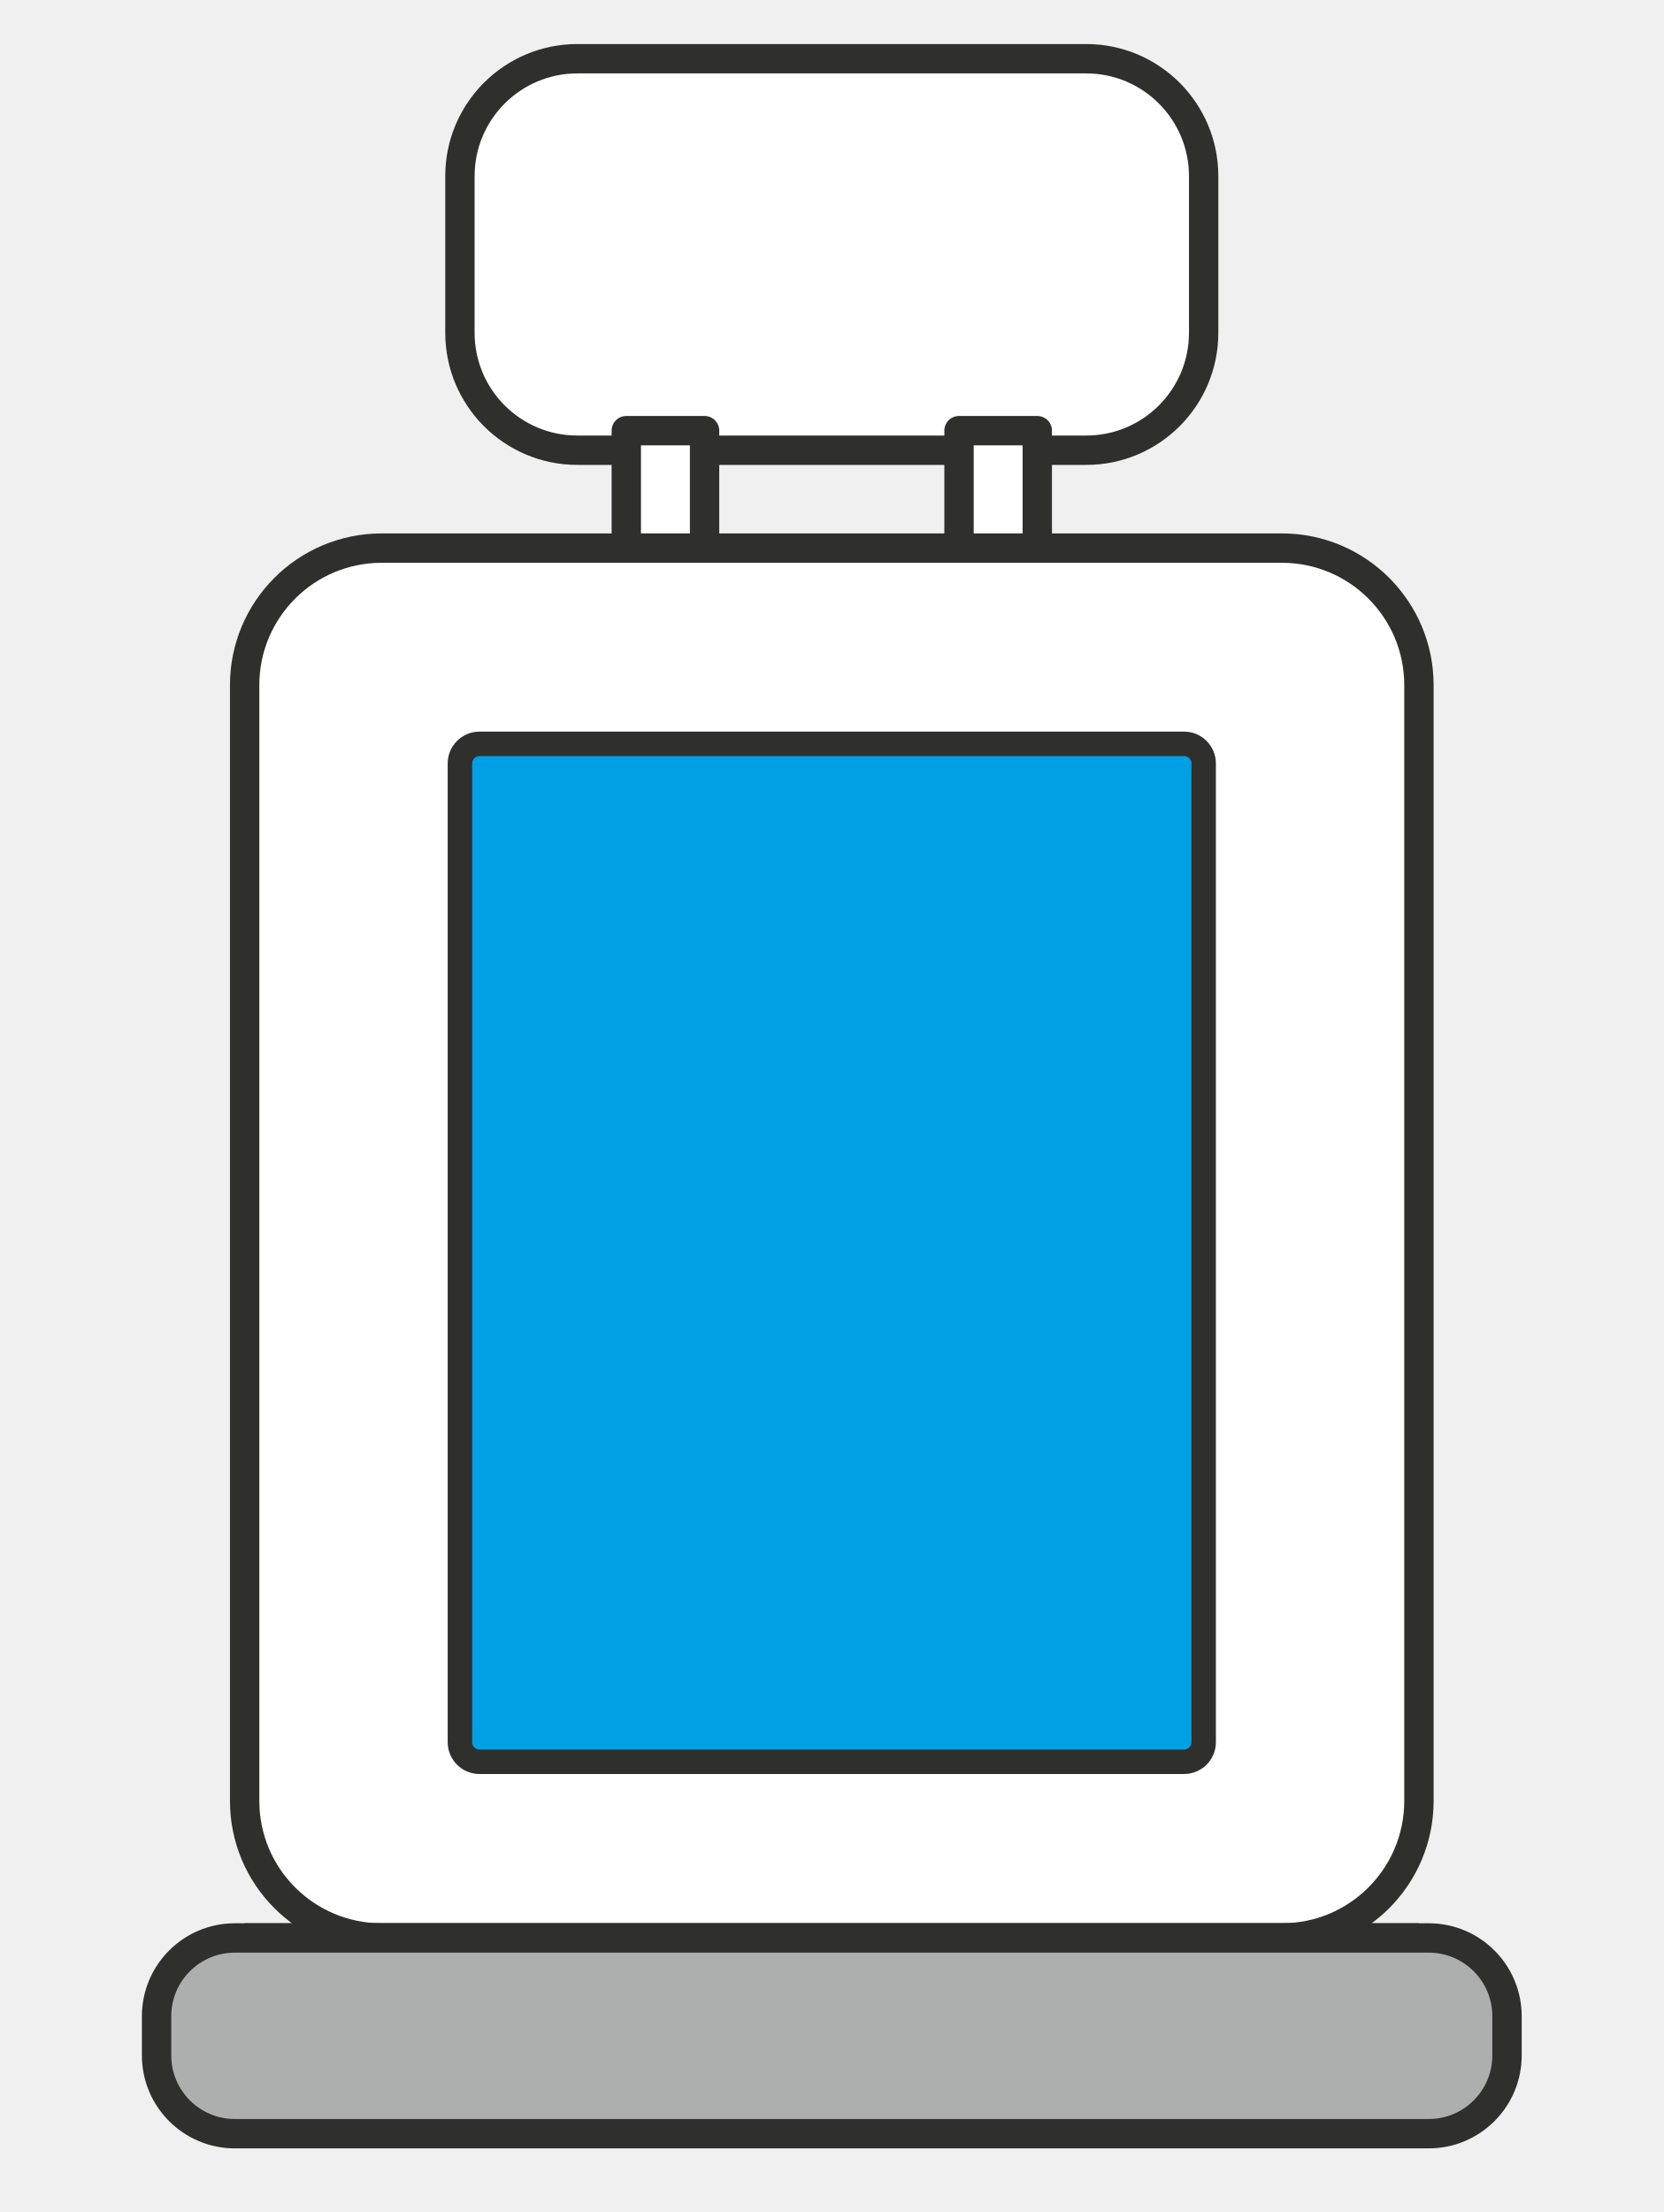
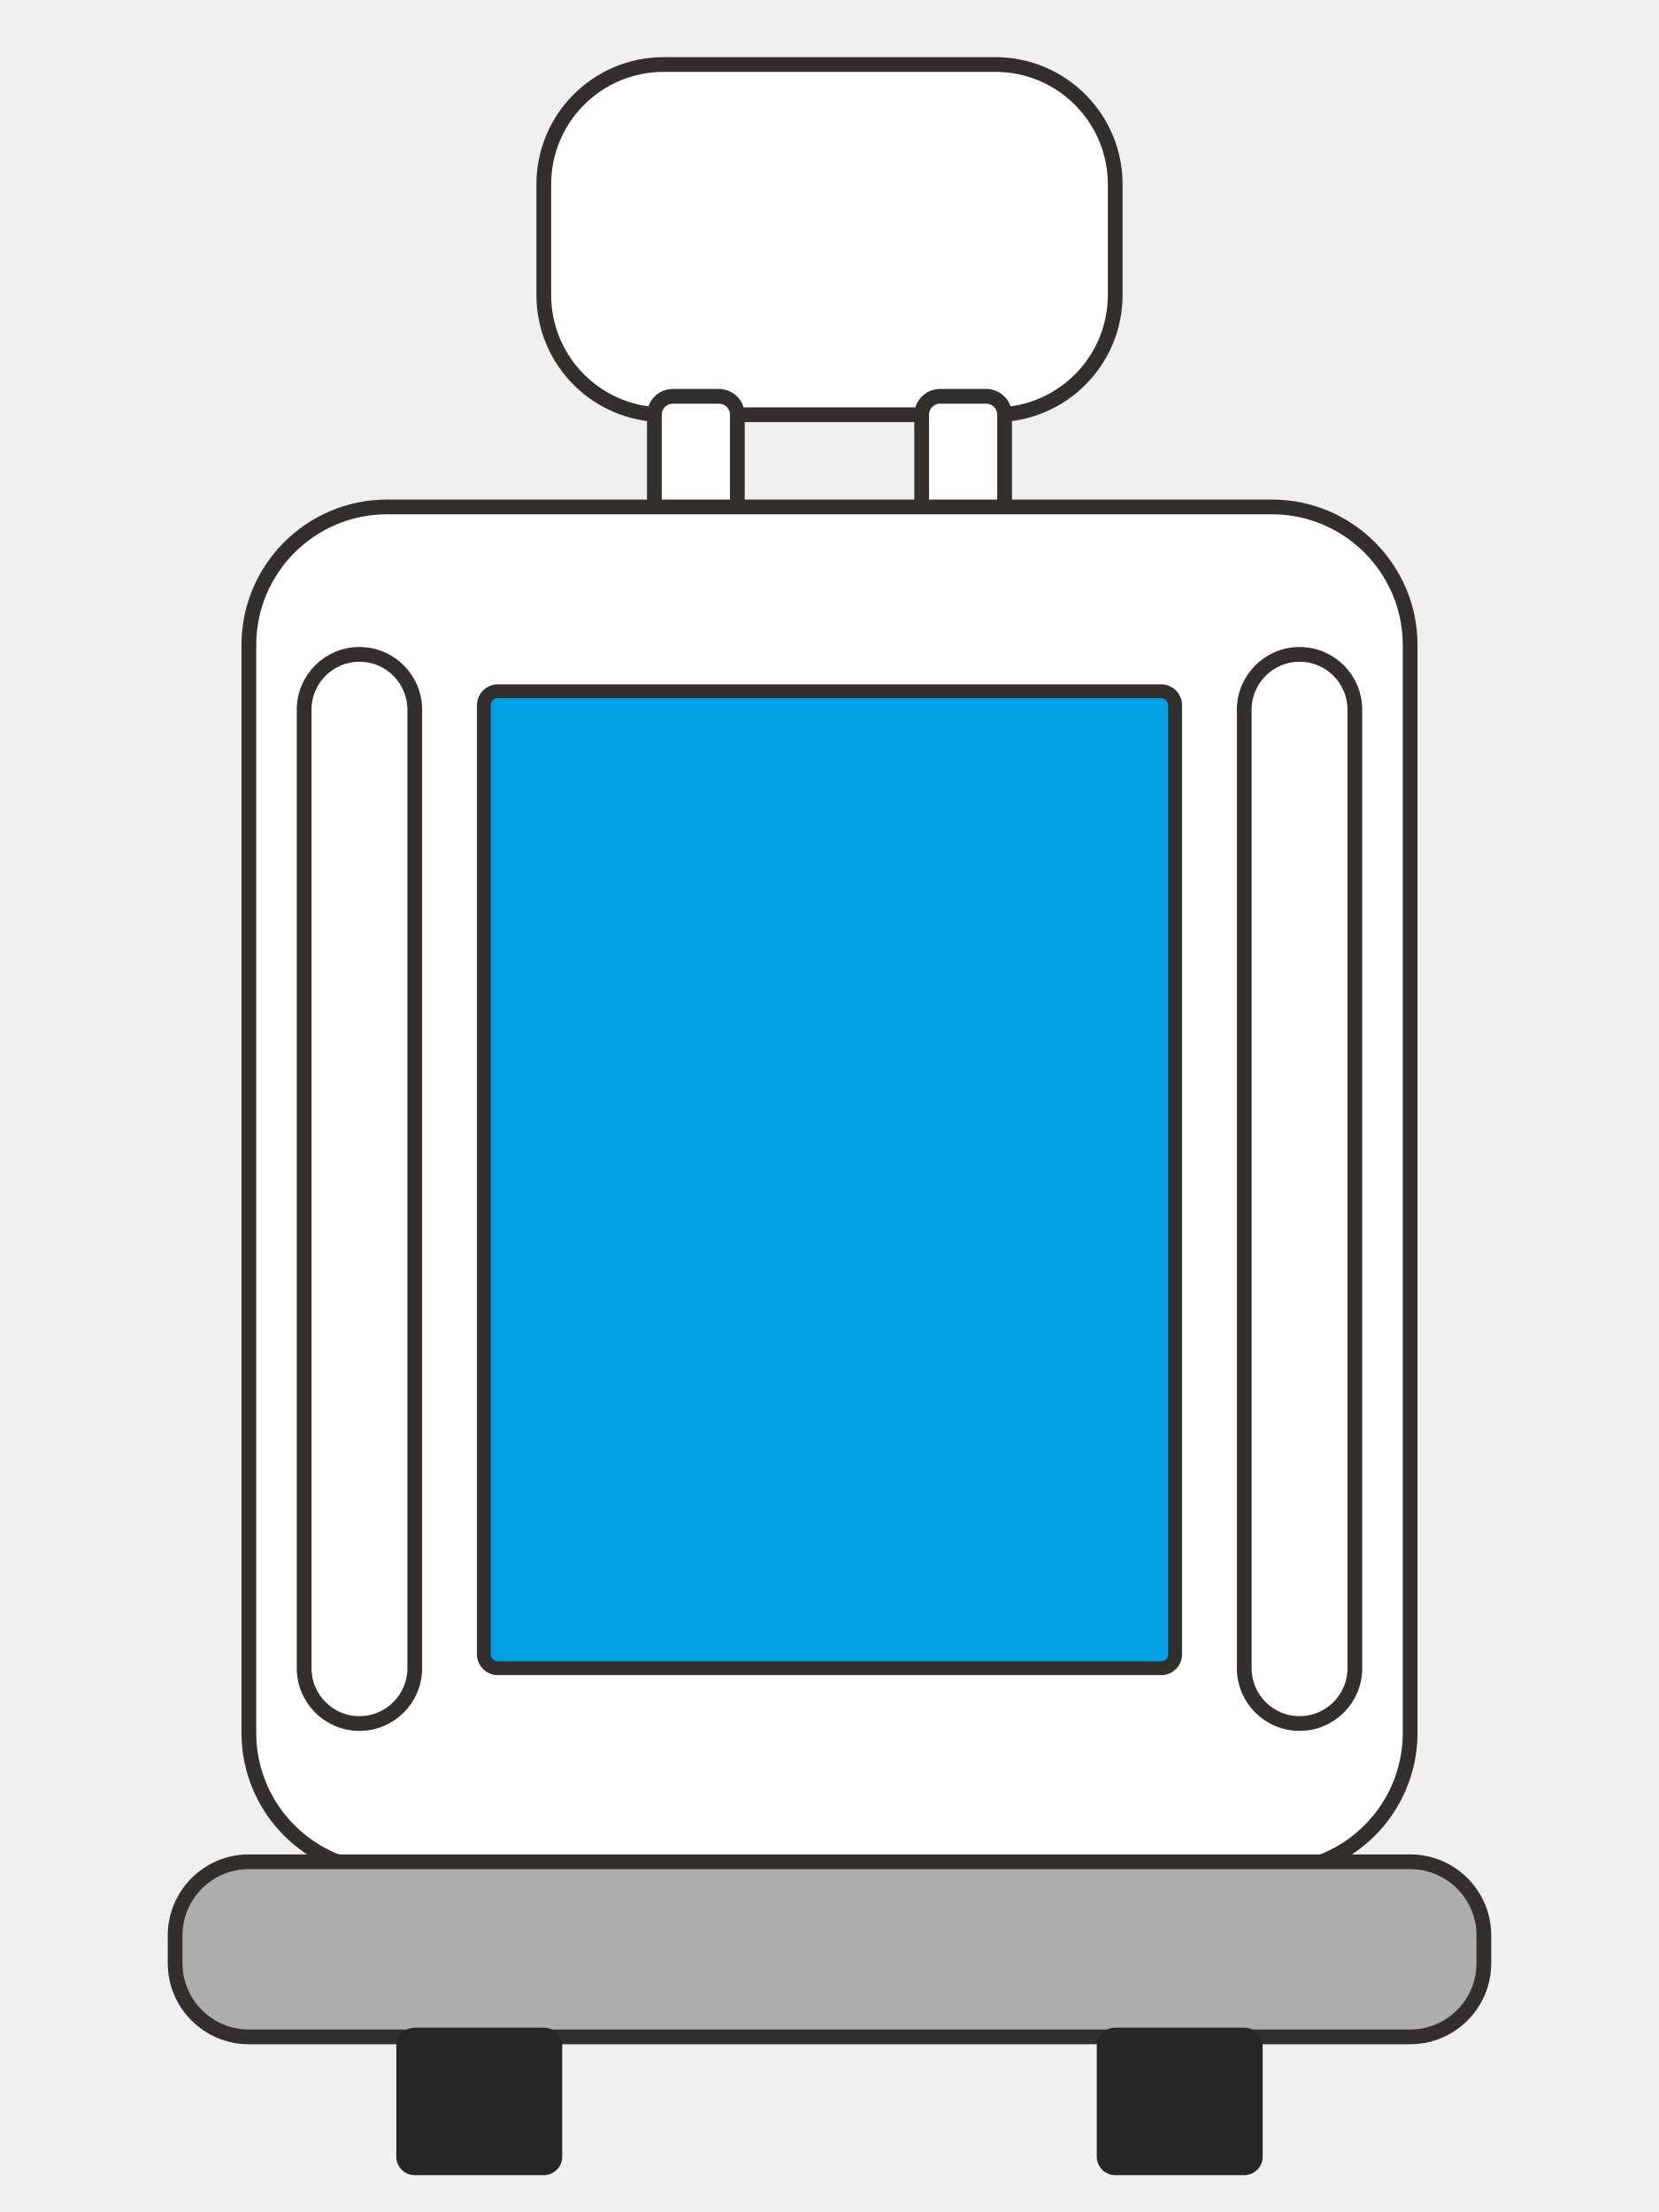
- <svg xmlns="http://www.w3.org/2000/svg" viewBox="0 0 170 226" width="170" height="226" role="img" aria-label="Схема: спинка сиденья с рекламным листом A4">
-   <g fill="none" stroke="#2F2F2C" stroke-width="3" stroke-linejoin="round">
-     <rect x="47" y="6" width="76" height="40" rx="12" fill="#fff" />
-     <rect x="64" y="44" width="8" height="14" fill="#fff" />
-     <rect x="98" y="44" width="8" height="14" fill="#fff" />
-     <rect x="25" y="56" width="120" height="142" rx="14" fill="#fff" />
-     <rect x="47" y="76" width="76" height="104" rx="2" fill="#00A0E5" stroke-width="2.5" />
-     <path d="M25 198h120" stroke-width="3" />
-     <rect x="16" y="198" width="138" height="20" rx="8" fill="#ADAFAE" />
+ <svg xmlns="http://www.w3.org/2000/svg" viewBox="0 0 360 480" width="360" height="480" role="img" aria-label="Схема: спинка сиденья в маршрутке с рекламным листом формата A4">
+   <g fill="#fff" stroke="#332F2C" stroke-width="3.2" stroke-linejoin="round" stroke-linecap="round">
+     <rect x="118" y="14" width="124" height="76" rx="26" />
+     <rect x="142" y="86" width="18" height="30" rx="4" />
+     <rect x="200" y="86" width="18" height="30" rx="4" />
+     <rect x="54" y="110" width="252" height="296" rx="30" />
+     <rect x="66" y="142" width="24" height="232" rx="12" />
+     <rect x="270" y="142" width="24" height="232" rx="12" />
+     <rect x="105" y="150" width="150" height="212" rx="3" fill="#00A0E5" stroke-width="3" />
+     <rect x="38" y="404" width="284" height="38" rx="16" fill="#ABADAE" />
+     <rect x="86" y="440" width="36" height="32" rx="4" fill="#262626" stroke="none" />
+     <rect x="238" y="440" width="36" height="32" rx="4" fill="#262626" stroke="none" />
  </g>
</svg>
